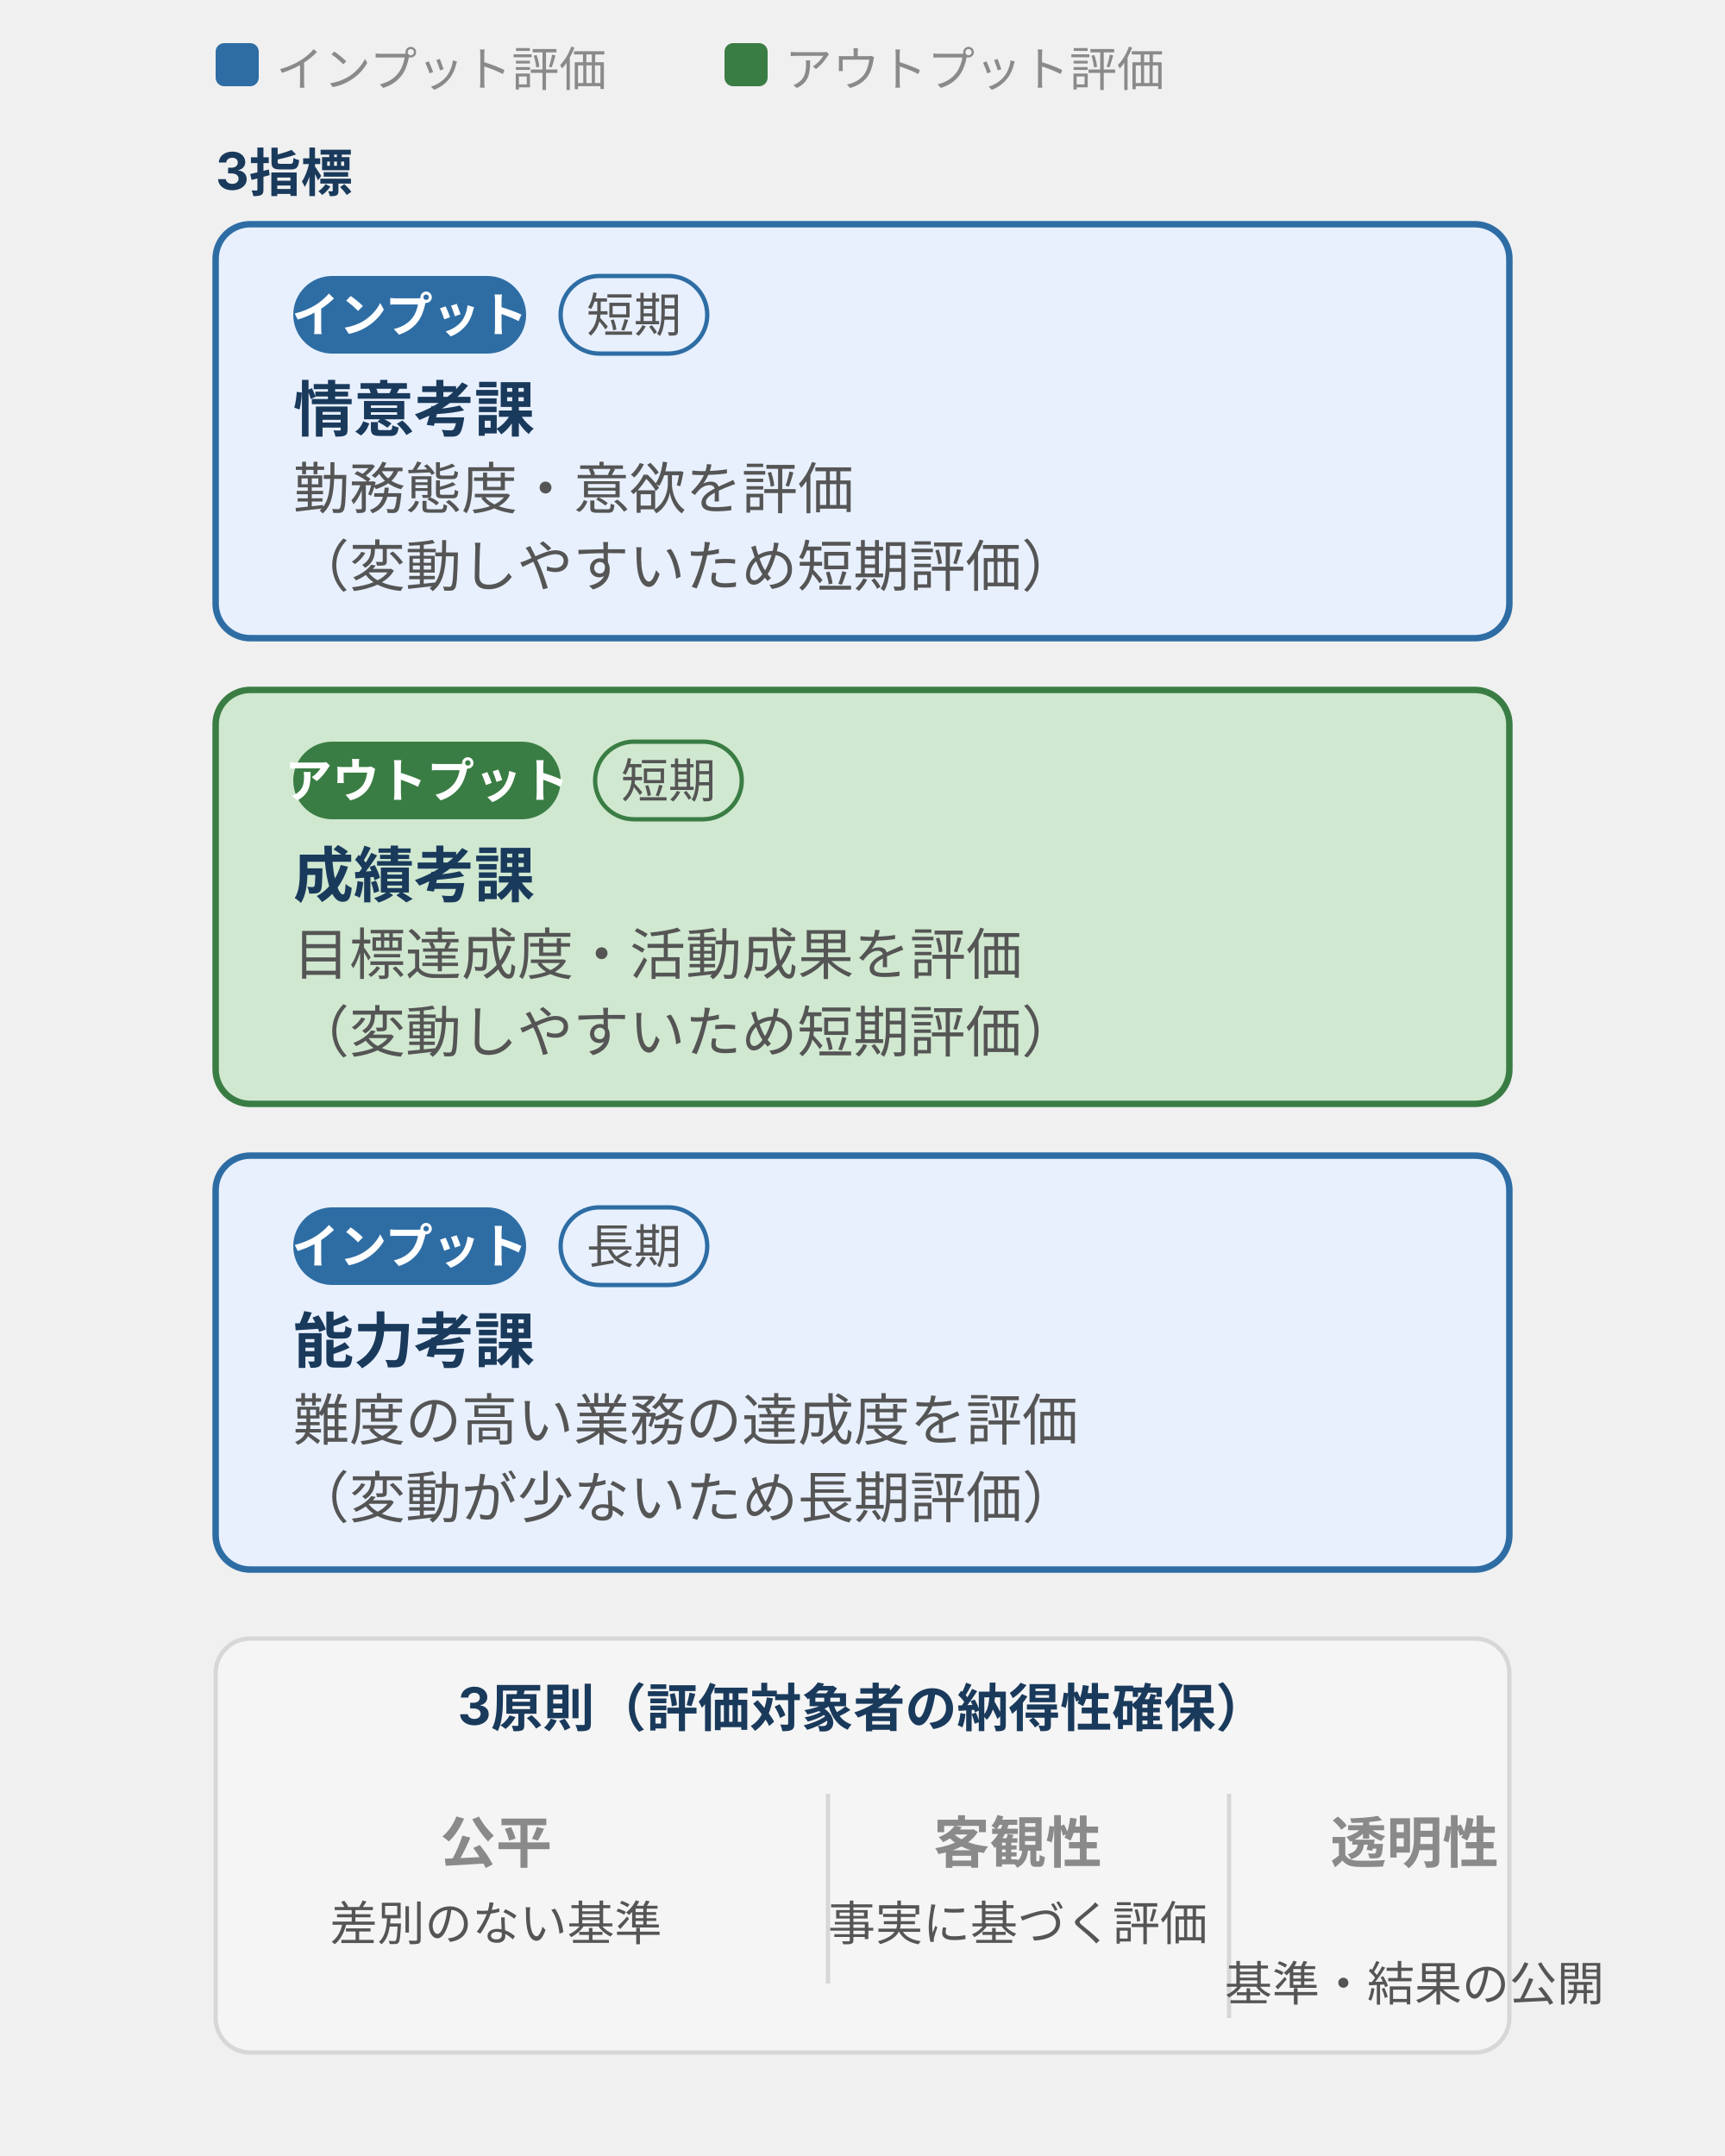
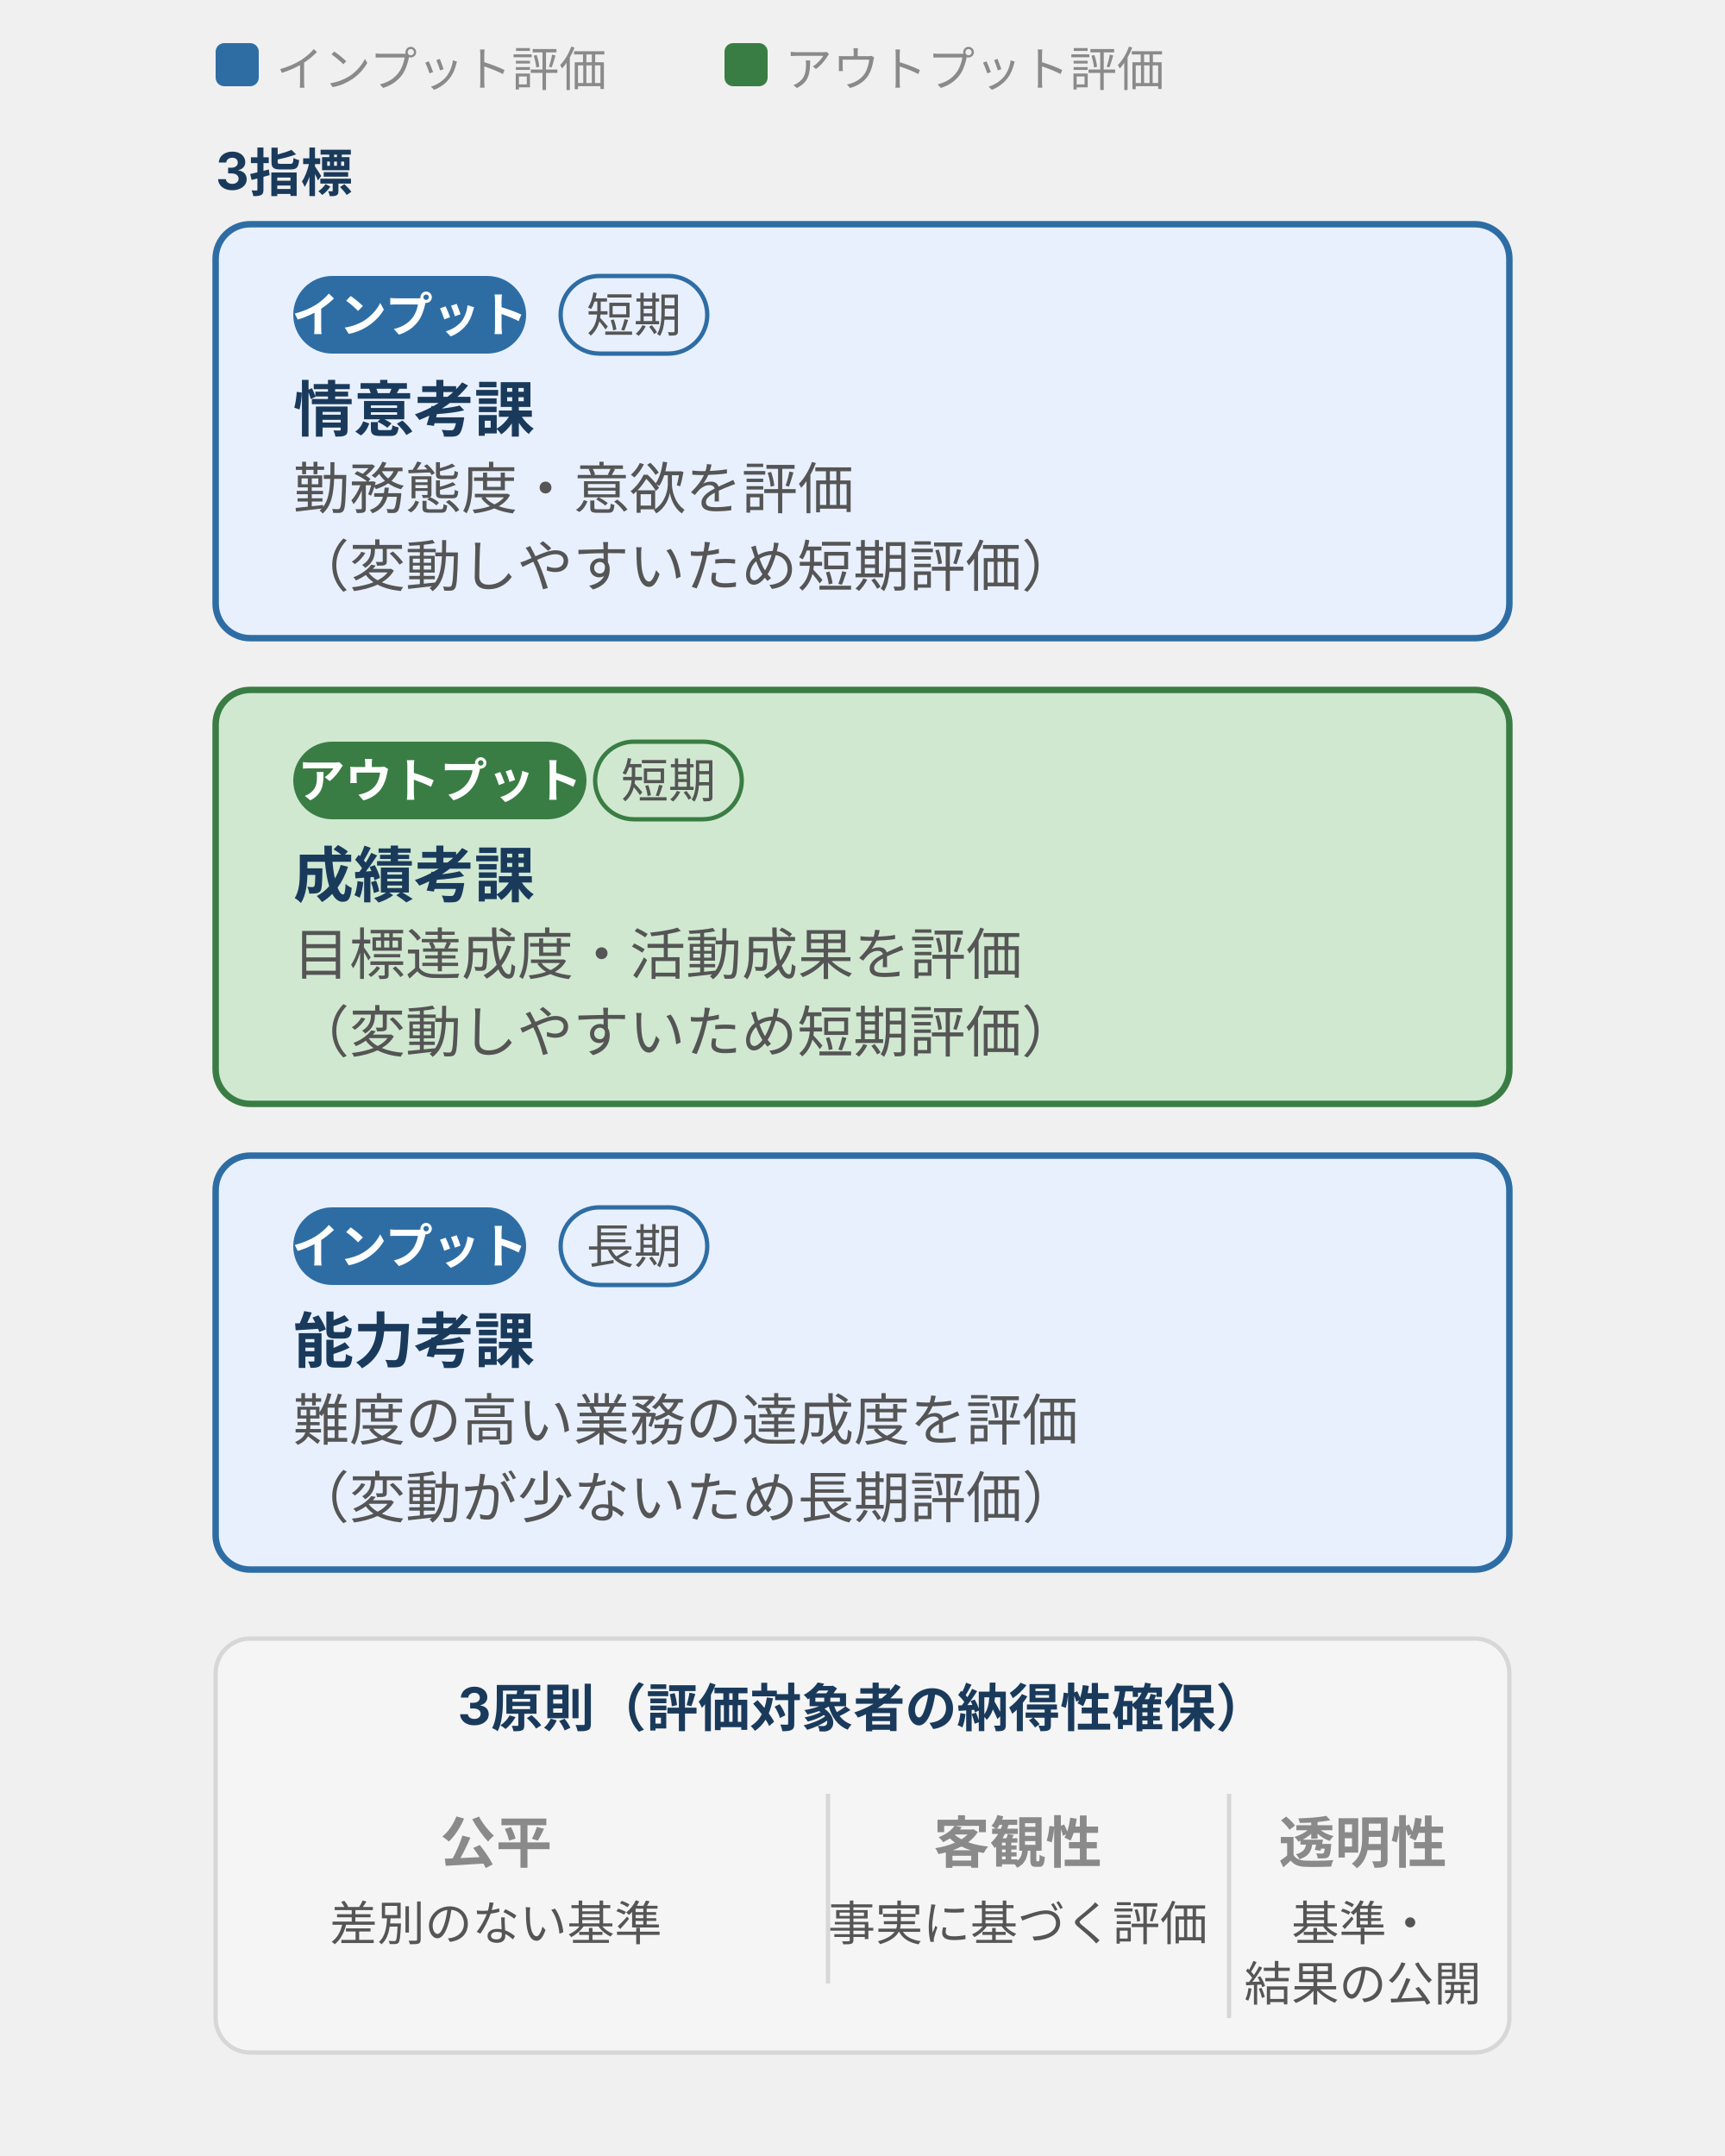
<svg xmlns="http://www.w3.org/2000/svg" viewBox="0 0 400 500" width="400" height="500" style="max-width:400px;width:100%" role="img" aria-label="人事考課の3指標と3原則。情意考課・成績考課・能力考課の特性を示し、下部に公平・客観性・透明性の3原則を配置した図">
  <defs>
    <style>
      text { font-family: Inter, "Noto Sans JP", "Hiragino Kaku Gothic ProN", sans-serif; }
      /* semantic: page title */
      .t-title { font-size: 16px; font-weight: bold; fill: #1a3a5c; }
      /* semantic: section heading */
      .t-head  { font-size: 14px; font-weight: bold; fill: #1a3a5c; }
      /* semantic: body text */
      .t-body  { font-size: 13px; fill: #555; }
      /* semantic: tag badge text */
      .t-badge { font-size: 11px; fill: #555; }
      /* semantic: principles label */
      .t-prin  { font-size: 13px; font-weight: bold; fill: #8a8a8a; }
      /* semantic: group label */
      .t-group { font-size: 11px; fill: #8a8a8a; }
      /* semantic: section divider label */
      .t-sec   { font-size: 12px; font-weight: bold; fill: #1a3a5c; }
      /* card: brand (blue) — インプット系 */
      .box-brand  { fill: #e8f0fe; stroke: #2e6da4; stroke-width: 1.5; }
      /* card: positive (green) — アウトプット系 */
      .box-pos    { fill: #d0e8d0; stroke: #3a7d44; stroke-width: 1.5; }
      /* badge pill: brand */
      .pill-brand { fill: #2e6da4; }
      /* badge pill: positive */
      .pill-pos   { fill: #3a7d44; }
      /* badge pill text: white */
      .t-pill { font-size: 11px; fill: #ffffff; font-weight: bold; }
      /* footer band: muted surface */
      .band-muted { fill: #f5f5f5; stroke: #d7d7d7; stroke-width: 1; }
    </style>
  </defs>
  <rect x="50" y="10" width="10" height="10" rx="2" fill="#2e6da4" />
  <text class="t-group" x="64" y="20">インプット評価</text>
  <rect x="168" y="10" width="10" height="10" rx="2" fill="#3a7d44" />
  <text class="t-group" x="182" y="20">アウトプット評価</text>
  <text class="t-sec" x="50" y="44">3指標</text>
  <rect class="box-brand" x="50" y="52" width="300" height="96" rx="8" />
  <rect class="pill-brand" x="68" y="64" width="54" height="18" rx="9" />
  <text class="t-pill" x="95" y="77" text-anchor="middle">インプット</text>
  <rect x="130" y="64" width="34" height="18" rx="9" fill="#e8f0fe" stroke="#2e6da4" stroke-width="1" />
  <text class="t-badge" x="147" y="77" text-anchor="middle" fill="#2e6da4">短期</text>
  <text class="t-head" x="68" y="100">情意考課</text>
  <text class="t-body" x="68" y="118">勤務態度・意欲を評価</text>
  <text class="t-body" x="68" y="136">（変動しやすいため短期評価）</text>
  <rect class="box-pos" x="50" y="160" width="300" height="96" rx="8" />
-   <rect class="pill-pos" x="68" y="172" width="62" height="18" rx="9" />
-   <text class="t-pill" x="99" y="185" text-anchor="middle">アウトプット</text>
+   <rect class="pill-pos" x="68" y="172" width="68" height="18" rx="9" />
+   <text class="t-pill" x="102" y="185" text-anchor="middle">アウトプット</text>
  <rect x="138" y="172" width="34" height="18" rx="9" fill="#d0e8d0" stroke="#3a7d44" stroke-width="1" />
  <text class="t-badge" x="155" y="185" text-anchor="middle" fill="#3a7d44">短期</text>
  <text class="t-head" x="68" y="208">成績考課</text>
  <text class="t-body" x="68" y="226">目標達成度・活動成果を評価</text>
  <text class="t-body" x="68" y="244">（変動しやすいため短期評価）</text>
  <rect class="box-brand" x="50" y="268" width="300" height="96" rx="8" />
  <rect class="pill-brand" x="68" y="280" width="54" height="18" rx="9" />
  <text class="t-pill" x="95" y="293" text-anchor="middle">インプット</text>
  <rect x="130" y="280" width="34" height="18" rx="9" fill="#e8f0fe" stroke="#2e6da4" stroke-width="1" />
  <text class="t-badge" x="147" y="293" text-anchor="middle" fill="#2e6da4">長期</text>
  <text class="t-head" x="68" y="316">能力考課</text>
  <text class="t-body" x="68" y="334">難度の高い業務の達成度を評価</text>
  <text class="t-body" x="68" y="352">（変動が少ないため長期評価）</text>
  <rect class="band-muted" x="50" y="380" width="300" height="96" rx="8" />
  <text class="t-sec" x="200" y="400" text-anchor="middle">3原則（評価対象者の納得性確保）</text>
  <text class="t-prin" x="115" y="432" text-anchor="middle">公平</text>
  <text class="t-badge" x="115" y="450" text-anchor="middle">差別のない基準</text>
  <line x1="192" y1="416" x2="192" y2="460" stroke="#d7d7d7" stroke-width="1" />
  <text class="t-prin" x="236" y="432" text-anchor="middle">客観性</text>
  <text class="t-badge" x="236" y="450" text-anchor="middle">事実に基づく評価</text>
  <line x1="285" y1="416" x2="285" y2="468" stroke="#d7d7d7" stroke-width="1" />
-   <text class="t-prin" x="328" y="432" text-anchor="middle">透明性</text>
-   <text class="t-badge" x="328" y="464" text-anchor="middle">基準・結果の公開</text>
+   <text class="t-prin" x="316" y="432" text-anchor="middle">透明性</text>
+   <text class="t-badge" x="316" y="450" text-anchor="middle">基準・</text>
+   <text class="t-badge" x="316" y="464" text-anchor="middle">結果の公開</text>
</svg>
